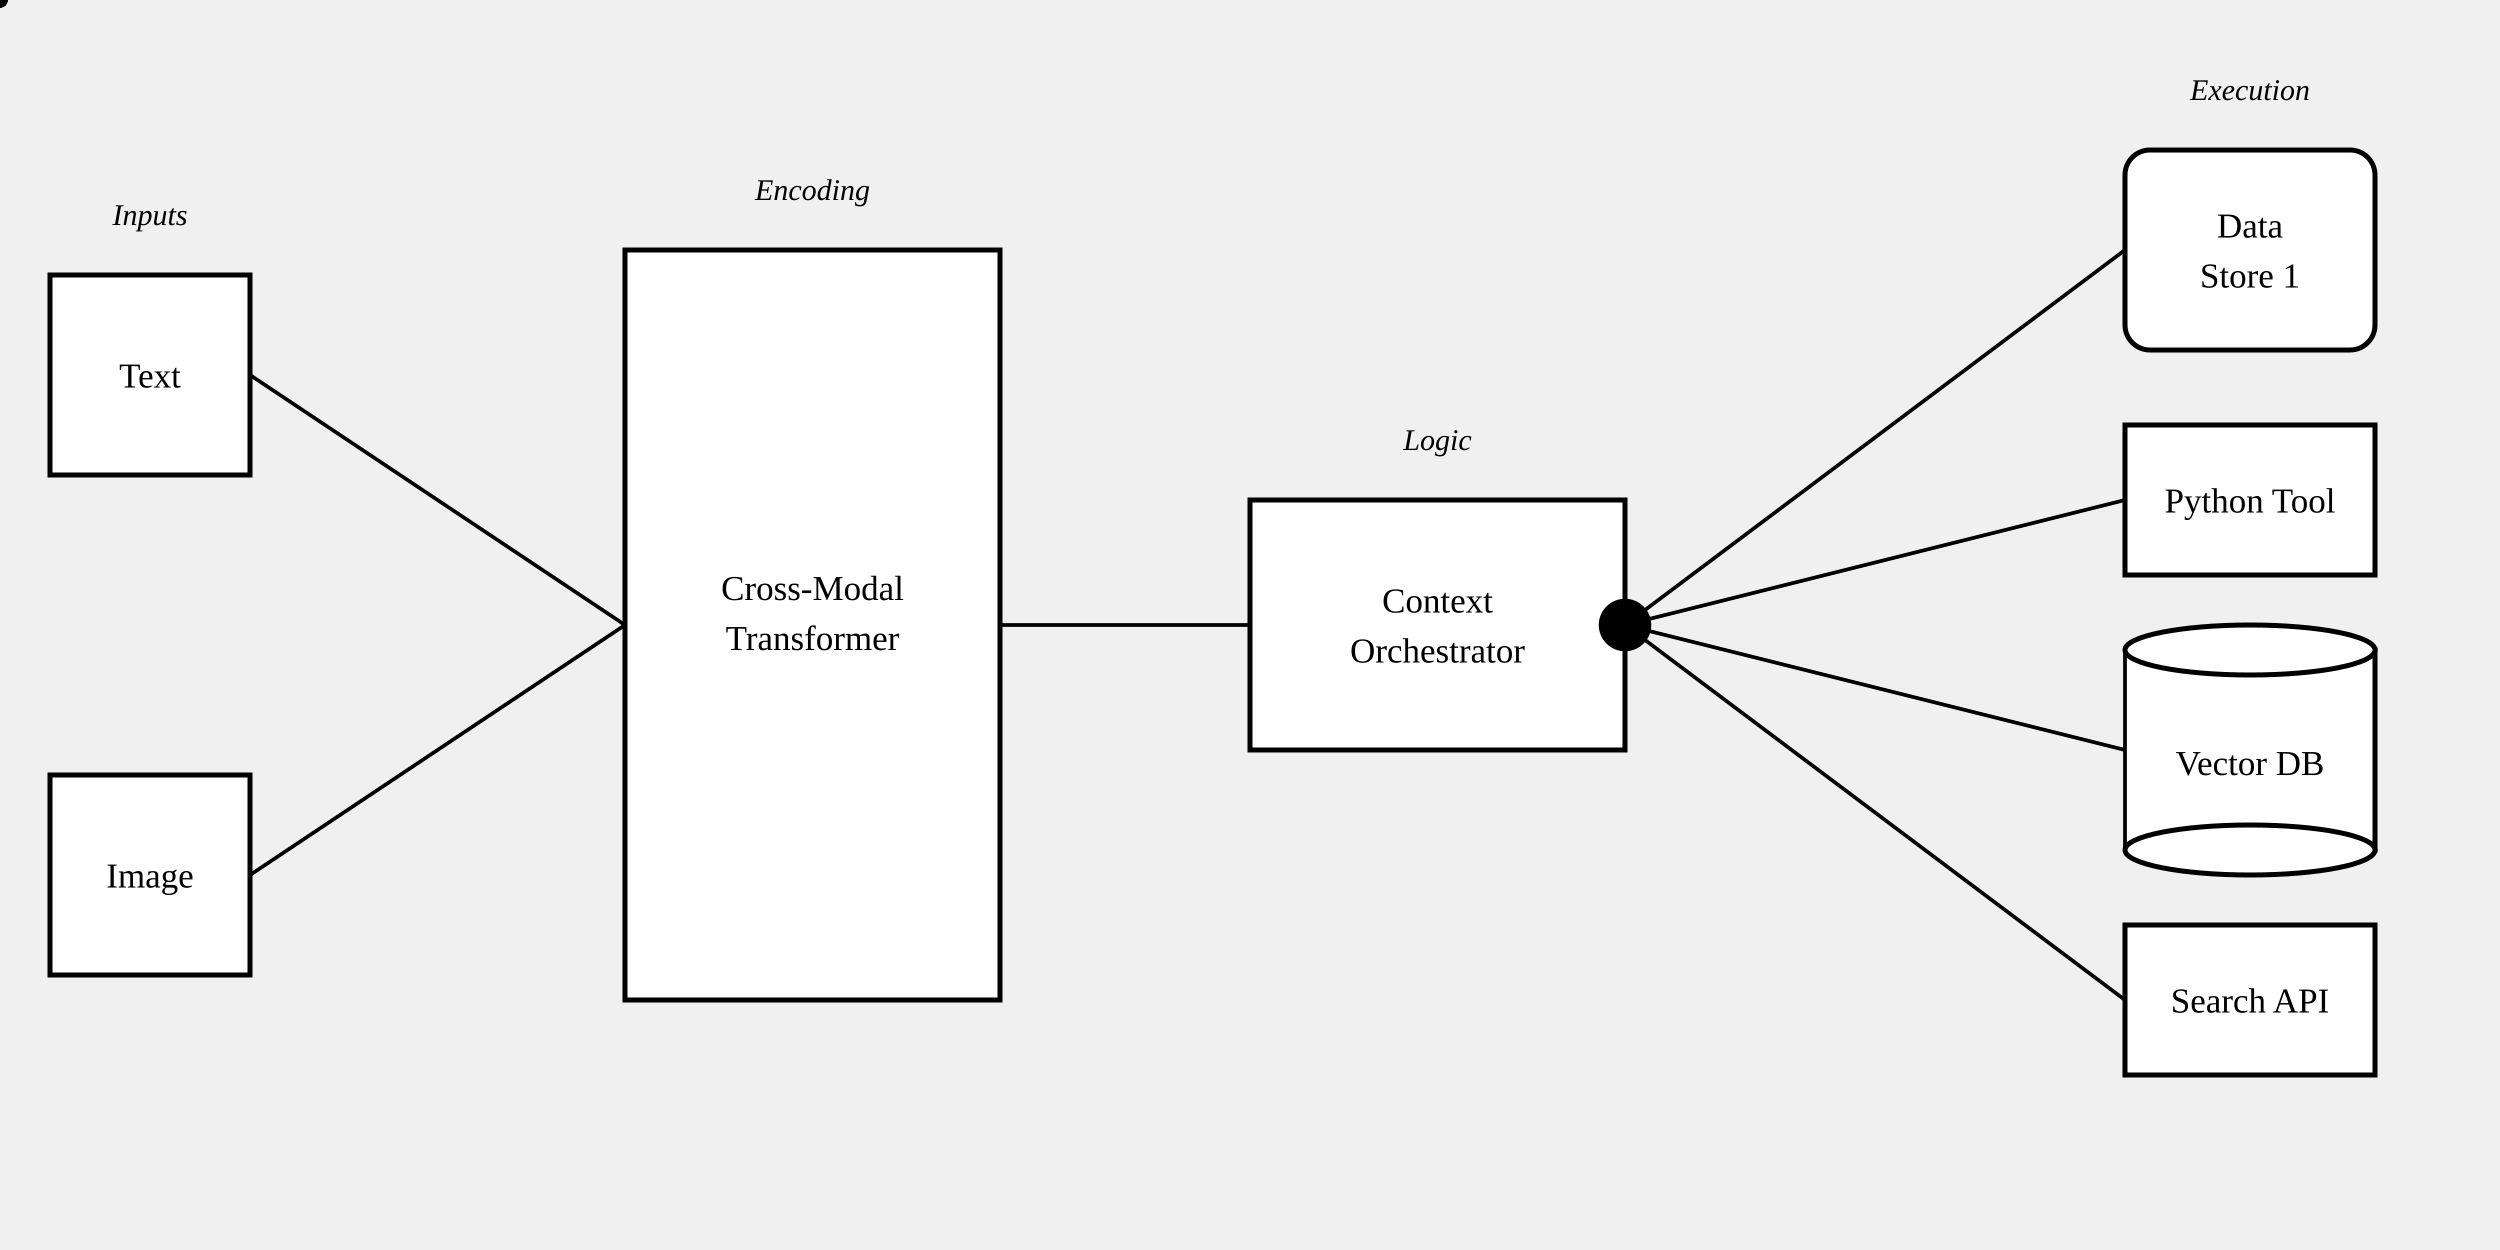
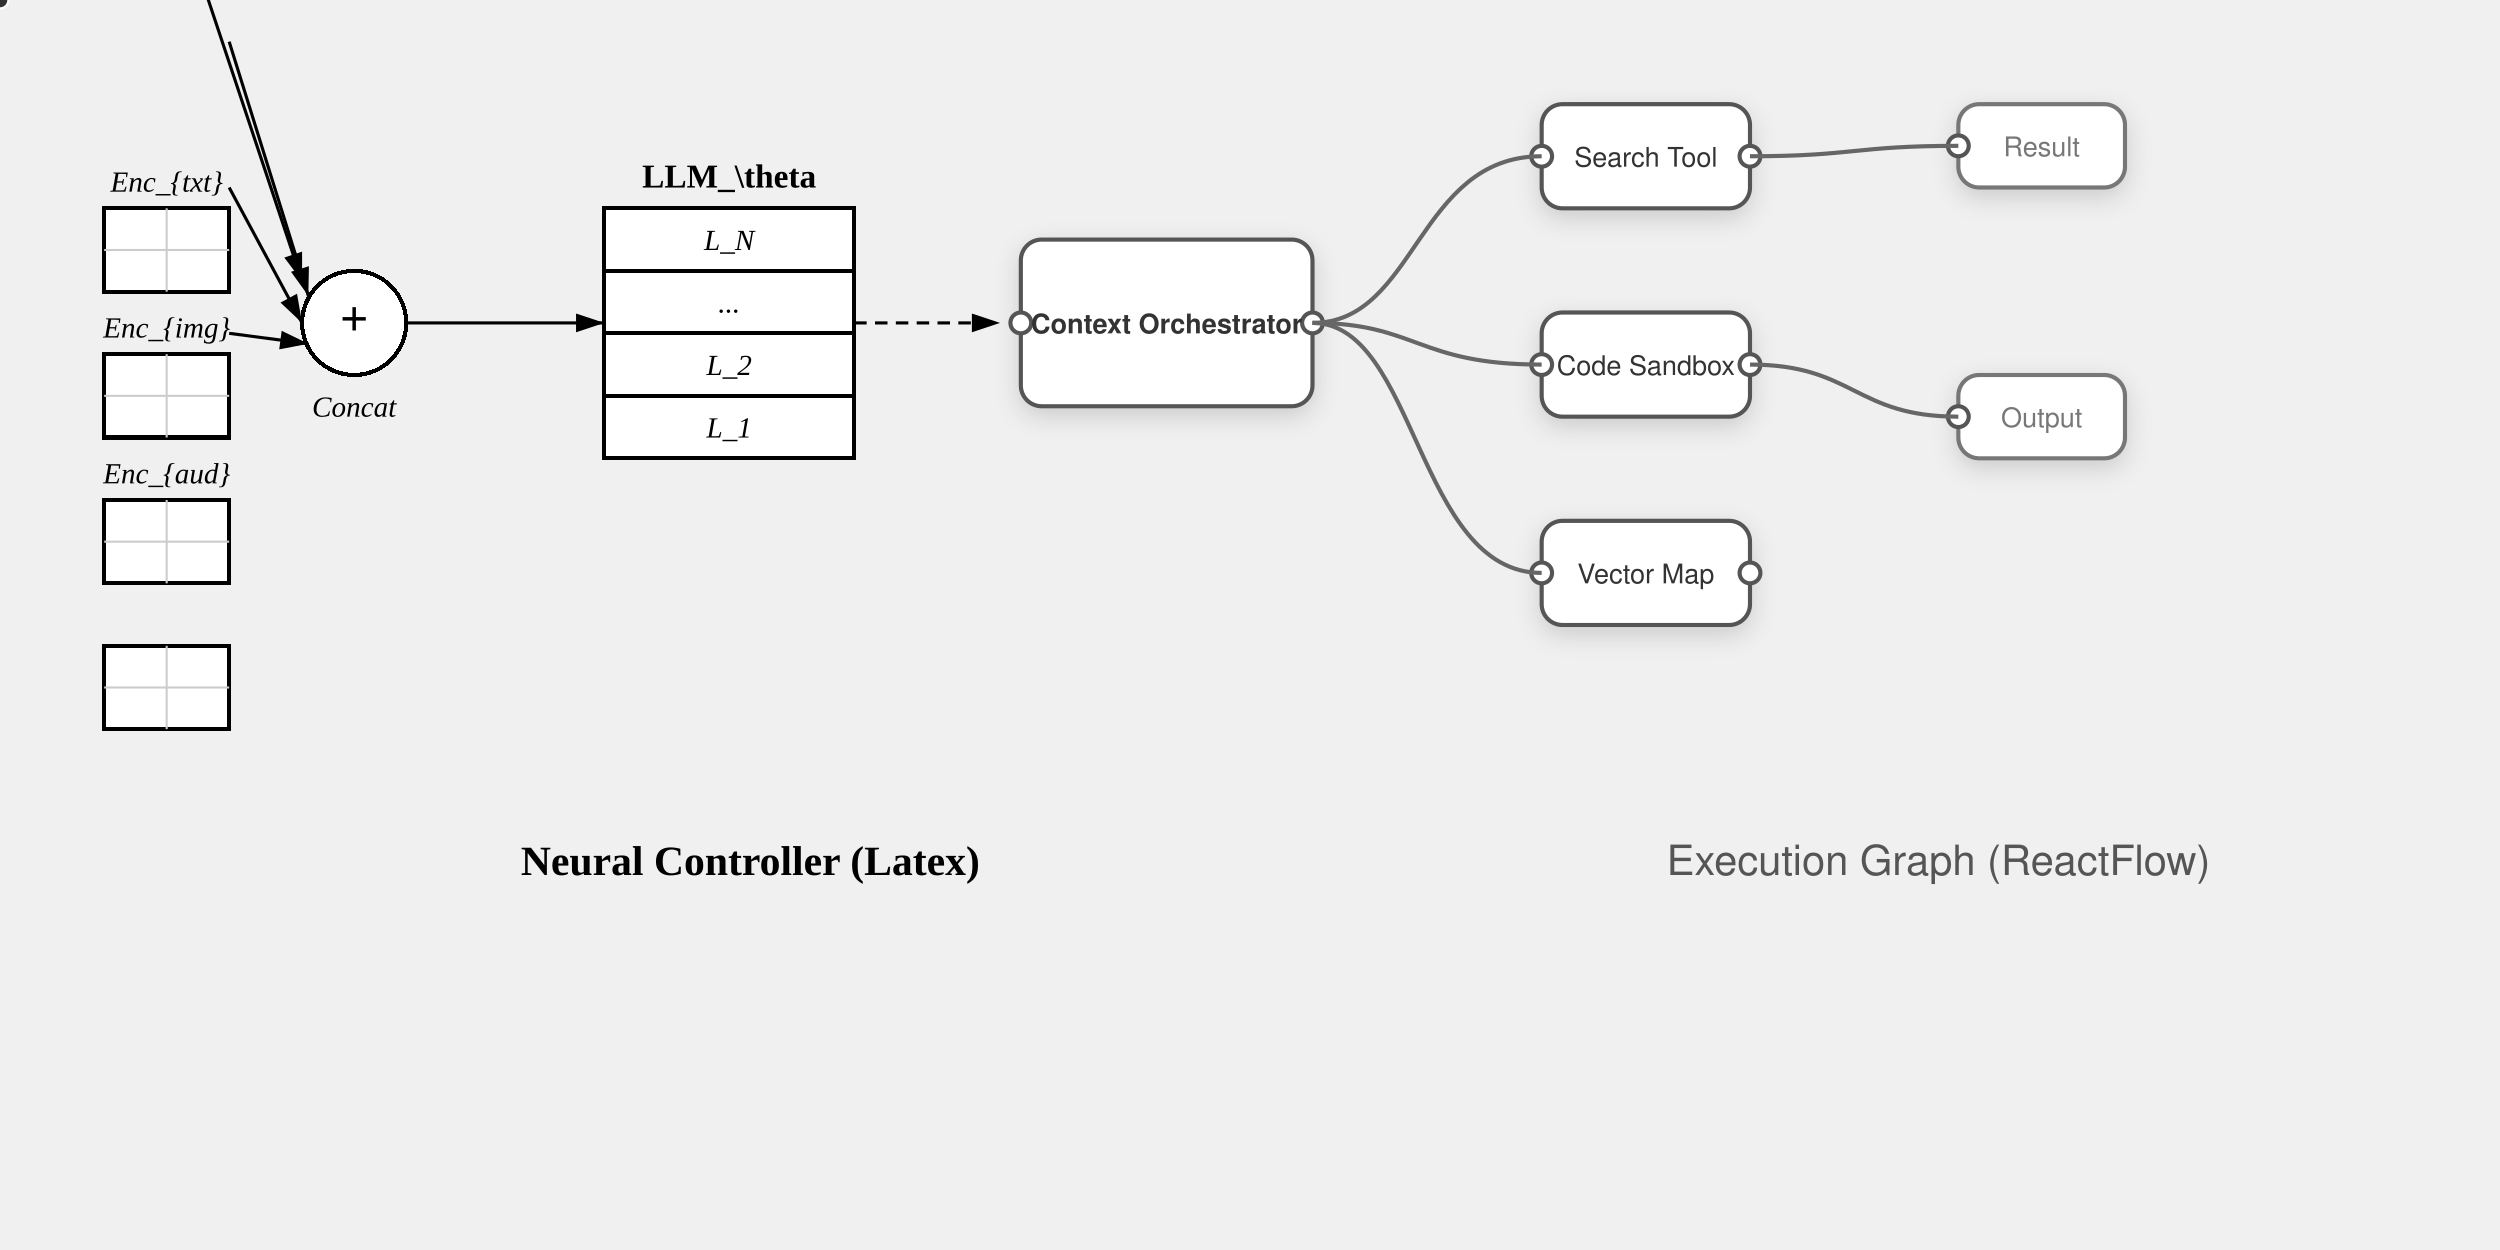
- <svg xmlns="http://www.w3.org/2000/svg" width="1000" height="500" viewBox="0 0 1000 500" style="background-color: transparent;">
+ <svg xmlns="http://www.w3.org/2000/svg" width="1200" height="600" viewBox="0 0 1200 600" style="background-color: transparent;">
  <style>
-     .node { fill: #ffffff; stroke: #000000; stroke-width: 2; }
-     .text { font-family: 'Libre Baskerville', 'Times New Roman', serif; font-size: 14px; fill: #000000; text-anchor: middle; }
-     .label { font-family: 'Libre Baskerville', 'Times New Roman', serif; font-size: 12px; fill: #000000; text-anchor: middle; font-style: italic; }
-     .edge { stroke: #000000; stroke-width: 1.5; fill: none; }
-     .pulse { fill: #000000; }
-     
-     @keyframes flow1 {
+     /* Global Fonts */
+     .font-latex { font-family: 'Times New Roman', serif; }
+     .font-rf { font-family: 'Helvetica', 'Arial', sans-serif; }
+ 
+     /* Latex Style (Neural) */
+     .latex-box { fill: #ffffff; stroke: #000000; stroke-width: 2; shape-rendering: crispEdges; }
+     .latex-grid { stroke: #cccccc; stroke-width: 1; }
+     .latex-text { font-family: 'Times New Roman', serif; font-size: 14px; fill: #000000; text-anchor: middle; font-style: italic; }
+     .latex-title { font-family: 'Times New Roman', serif; font-size: 16px; fill: #000000; text-anchor: middle; font-weight: bold; }
+     .latex-edge { stroke: #000000; stroke-width: 1.5; fill: none; marker-end: url(#arrow); }
+     .latex-edge-dashed { stroke: #000000; stroke-width: 1.5; fill: none; stroke-dasharray: 6,4; marker-end: url(#arrow); }
+ 
+     /* ReactFlow Style (Symbolic) */
+     .rf-node { fill: #ffffff; stroke: #555555; stroke-width: 2; rx: 10; ry: 10; filter: drop-shadow(0px 4px 6px rgba(0,0,0,0.15)); }
+     .rf-handle { fill: #ffffff; stroke: #555555; stroke-width: 2; }
+     .rf-edge { stroke: #666666; stroke-width: 2; fill: none; }
+     .rf-text { font-family: 'Helvetica', 'Arial', sans-serif; font-size: 13px; fill: #333333; text-anchor: middle; font-weight: 500; }
+     .rf-text-gray { font-family: 'Helvetica', 'Arial', sans-serif; font-size: 13px; fill: #777777; text-anchor: middle; font-weight: 400; }
+ 
+     /* Labels */
+     .label-title { font-size: 20px; font-weight: bold; fill: #000000; }
+     .label-subtitle { font-size: 20px; fill: #555555; }
+ 
+     /* Animations */
+     .pulse-neural { fill: #000000; }
+     .pulse-token { fill: #333333; stroke: white; stroke-width: 1; }
+ 
+     @keyframes flow {
      0% { offset-distance: 0%; opacity: 0; }
      10% { opacity: 1; }
      90% { opacity: 1; }
      100% { offset-distance: 100%; opacity: 0; }
    }
    
-     .flow-anim {
-       offset-path: path('M 100 150 L 250 250');
-       animation: flow1 3s linear infinite;
-     }
-     .flow-anim-2 {
-       offset-path: path('M 100 350 L 250 250');
-       animation: flow1 3s linear infinite;
-       animation-delay: 1.5s;
-     }
-     .flow-anim-3 {
-       offset-path: path('M 400 250 L 500 250');
-       animation: flow1 2s linear infinite;
-     }
-     .flow-anim-4a {
-       offset-path: path('M 650 250 L 850 100');
-       animation: flow1 4s linear infinite;
-     }
-      .flow-anim-4b {
-       offset-path: path('M 650 250 L 850 200');
-       animation: flow1 4s linear infinite;
-       animation-delay: 0.5s;
-     }
-      .flow-anim-4c {
-       offset-path: path('M 650 250 L 850 300');
-       animation: flow1 4s linear infinite;
-       animation-delay: 1s;
-     }
-      .flow-anim-4d {
-       offset-path: path('M 650 250 L 850 400');
-       animation: flow1 4s linear infinite;
-       animation-delay: 1.5s;
-     }
- 
+     .anim-fast { animation: flow 1.5s linear infinite; }
+     .anim-med { animation: flow 2.5s linear infinite; }
+     .anim-slow { animation: flow 4s linear infinite; }
  </style>
-   <rect x="20" y="110" width="80" height="80" class="node" />
-   <text x="60" y="155" class="text">Text</text>
-   <rect x="20" y="310" width="80" height="80" class="node" />
-   <text x="60" y="355" class="text">Image</text>
-   <rect x="250" y="100" width="150" height="300" class="node" />
-   <text x="325" y="240" class="text">Cross-Modal</text>
-   <text x="325" y="260" class="text">Transformer</text>
-   <path d="M 100 150 L 250 250" class="edge" />
-   <path d="M 100 350 L 250 250" class="edge" />
-   <circle r="3" class="pulse">
-     <animateMotion dur="3s" repeatCount="indefinite" path="M 100 150 L 250 250" />
+   <defs>
+     <marker id="arrow" markerWidth="10" markerHeight="10" refX="9" refY="3" orient="auto" markerUnits="strokeWidth">
+       <path d="M0,0 L0,6 L9,3 z" fill="#000" />
+     </marker>
+   </defs>
+   <g transform="translate(50, 100)">
+     <rect x="0" y="0" width="60" height="40" class="latex-box" />
+     <path d="M 0 20 L 60 20 M 30 0 L 30 40" class="latex-grid" />
+     <text x="30" y="-8" class="latex-text">Enc_{txt}</text>
+     <rect x="0" y="70" width="60" height="40" class="latex-box" />
+     <path d="M 0 90 L 60 90 M 30 70 L 30 110" class="latex-grid" />
+     <text x="30" y="62" class="latex-text">Enc_{img}</text>
+     <rect x="0" y="140" width="60" height="40" class="latex-box" />
+     <path d="M 0 160 L 60 160 M 30 140 L 30 180" class="latex-grid" />
+     <text x="30" y="132" class="latex-text">Enc_{aud}</text>
+     <rect x="0" y="210" width="60" height="40" class="latex-box" />
+     <path d="M 0 230 L 60 230 M 30 210 L 30 250" class="latex-grid" />
+   </g>
+   <g transform="translate(170, 155)">
+     <circle cx="0" cy="0" r="25" class="latex-box" />
+     <text x="0" y="6" class="latex-title" style="font-size: 24px;">+</text>
+     <text x="0" y="45" class="latex-text">Concat</text>
+   </g>
+   <path d="M 110 20 L 148 142" class="latex-edge" marker-end="url(#arrow)" />
+   <path d="M 110 90 L 145 155" class="latex-edge" marker-end="url(#arrow)" />
+   <path d="M 110 160 L 148 165" class="latex-edge" marker-end="url(#arrow)" />
+   <path d="M 80 -60 L 145 135" class="latex-edge" marker-end="url(#arrow)" />
+   <circle cx="80" cy="-60" r="3" fill="black" />
+   <g transform="translate(290, 100)">
+     <text x="60" y="-10" class="latex-title">LLM_\theta</text>
+     <rect x="0" y="0" width="120" height="30" class="latex-box" />
+     <text x="60" y="20" class="latex-text">L_N</text>
+     <rect x="0" y="30" width="120" height="30" class="latex-box" />
+     <text x="60" y="50" class="latex-text">...</text>
+     <rect x="0" y="60" width="120" height="30" class="latex-box" />
+     <text x="60" y="80" class="latex-text">L_2</text>
+     <rect x="0" y="90" width="120" height="30" class="latex-box" />
+     <text x="60" y="110" class="latex-text">L_1</text>
+   </g>
+   <path d="M 195 155 L 290 155" class="latex-edge" />
+   <circle r="3" class="pulse-neural">
+     <animateMotion dur="2s" repeatCount="indefinite" path="M 195 155 L 290 155" />
  </circle>
-   <circle r="3" class="pulse">
-     <animateMotion dur="3s" begin="1.5s" repeatCount="indefinite" path="M 100 350 L 250 250" />
+   <path d="M 410 155 L 480 155" class="latex-edge-dashed" />
+   <g transform="translate(490, 115)">
+     <rect x="0" y="0" width="140" height="80" class="rf-node" />
+     <circle cx="0" cy="40" r="5" class="rf-handle" />
+     <circle cx="140" cy="40" r="5" class="rf-handle" />
+     <text x="70" y="45" class="rf-text" style="font-weight: bold;">Context Orchestrator</text>
+   </g>
+   <g transform="translate(740, 50)">
+     <rect x="0" y="0" width="100" height="50" class="rf-node" />
+     <circle cx="0" cy="25" r="5" class="rf-handle" />
+     <circle cx="100" cy="25" r="5" class="rf-handle" />
+     <text x="50" y="30" class="rf-text">Search Tool</text>
+   </g>
+   <g transform="translate(940, 50)">
+     <rect x="0" y="0" width="80" height="40" class="rf-node" style="stroke: #777;" />
+     <circle cx="0" cy="20" r="5" class="rf-handle" />
+     <text x="40" y="25" class="rf-text-gray">Result</text>
+   </g>
+   <g transform="translate(740, 150)">
+     <rect x="0" y="0" width="100" height="50" class="rf-node" />
+     <circle cx="0" cy="25" r="5" class="rf-handle" />
+     <circle cx="100" cy="25" r="5" class="rf-handle" />
+     <text x="50" y="30" class="rf-text">Code Sandbox</text>
+   </g>
+   <g transform="translate(940, 180)">
+     <rect x="0" y="0" width="80" height="40" class="rf-node" style="stroke: #777;" />
+     <circle cx="0" cy="20" r="5" class="rf-handle" />
+     <text x="40" y="25" class="rf-text-gray">Output</text>
+   </g>
+   <g transform="translate(740, 250)">
+     <rect x="0" y="0" width="100" height="50" class="rf-node" />
+     <circle cx="0" cy="25" r="5" class="rf-handle" />
+     <circle cx="100" cy="25" r="5" class="rf-handle" />
+     <text x="50" y="30" class="rf-text">Vector Map</text>
+   </g>
+   <path d="M 630 155 C 680 155, 680 75, 740 75" class="rf-edge" id="edge_search" />
+   <path d="M 630 155 C 680 155, 680 175, 740 175" class="rf-edge" id="edge_code" />
+   <path d="M 630 155 C 680 155, 680 275, 740 275" class="rf-edge" id="edge_map" />
+   <path d="M 840 75 C 890 75, 890 70, 940 70" class="rf-edge" id="edge_res" />
+   <path d="M 840 175 C 890 175, 890 200, 940 200" class="rf-edge" id="edge_out" />
+   <circle r="4" class="pulse-token">
+     <animateMotion class="anim-med">
+       <mpath href="#edge_search" />
+     </animateMotion>
  </circle>
-   <rect x="500" y="200" width="150" height="100" class="node" />
-   <text x="575" y="245" class="text">Context</text>
-   <text x="575" y="265" class="text">Orchestrator</text>
-   <path d="M 400 250 L 500 250" class="edge" />
-   <circle r="3" class="pulse">
-     <animateMotion dur="2s" repeatCount="indefinite" path="M 400 250 L 500 250" />
+   <circle r="4" class="pulse-token">
+     <animateMotion class="anim-med" begin="0.8s">
+       <mpath href="#edge_code" />
+     </animateMotion>
  </circle>
-   <circle cx="650" cy="250" r="10" stroke="#000" fill="#000" />
-   <path d="M 650 250 L 500 250" class="edge" style="display:none" />
-   <path d="M 650 250 L 650 250" class="edge" />
-   <path d="M 650 250 L 850 100" class="edge" />
-   <rect x="850" y="60" width="100" height="80" rx="10" ry="10" class="node" />
-   <text x="900" y="95" class="text">Data</text>
-   <text x="900" y="115" class="text">Store 1</text>
-   <circle r="3" class="pulse">
-     <animateMotion dur="2s" repeatCount="indefinite" path="M 650 250 L 850 100" />
+   <circle r="4" class="pulse-token">
+     <animateMotion class="anim-slow" begin="1.2s">
+       <mpath href="#edge_map" />
+     </animateMotion>
  </circle>
-   <path d="M 650 250 L 850 200" class="edge" />
-   <rect x="850" y="170" width="100" height="60" class="node" />
-   <text x="900" y="205" class="text">Python Tool</text>
-   <circle r="3" class="pulse">
-     <animateMotion dur="2.5s" begin="0.2s" repeatCount="indefinite" path="M 650 250 L 850 200" />
+   <circle r="4" class="pulse-token">
+     <animateMotion class="anim-fast" begin="2.5s">
+       <mpath href="#edge_res" />
+     </animateMotion>
  </circle>
-   <path d="M 650 250 L 850 300" class="edge" />
-   <polyline points="850,260 950,260 950,340 850,340" class="node" />
-   <ellipse cx="900" cy="260" rx="50" ry="10" class="node" />
-   <ellipse cx="900" cy="340" rx="50" ry="10" class="node" />
-   <path d="M 850 260 L 850 340" class="edge" />
-   <path d="M 950 260 L 950 340" class="edge" />
-   <text x="900" y="310" class="text">Vector DB</text>
-   <circle r="3" class="pulse">
-     <animateMotion dur="3s" begin="0.5s" repeatCount="indefinite" path="M 650 250 L 850 300" />
+   <circle r="4" class="pulse-token">
+     <animateMotion class="anim-fast" begin="3.3s">
+       <mpath href="#edge_out" />
+     </animateMotion>
  </circle>
-   <path d="M 650 250 L 850 400" class="edge" />
-   <rect x="850" y="370" width="100" height="60" class="node" />
-   <text x="900" y="405" class="text">Search API</text>
-   <circle r="3" class="pulse">
-     <animateMotion dur="3.5s" begin="0.8s" repeatCount="indefinite" path="M 650 250 L 850 400" />
-   </circle>
-   <text x="60" y="90" class="label">Inputs</text>
-   <text x="325" y="80" class="label">Encoding</text>
-   <text x="575" y="180" class="label">Logic</text>
-   <text x="900" y="40" class="label">Execution</text>
+   <text x="250" y="420" class="label-title font-latex">Neural Controller (Latex)</text>
+   <text x="800" y="420" class="label-subtitle font-rf">Execution Graph (ReactFlow)</text>
</svg>
